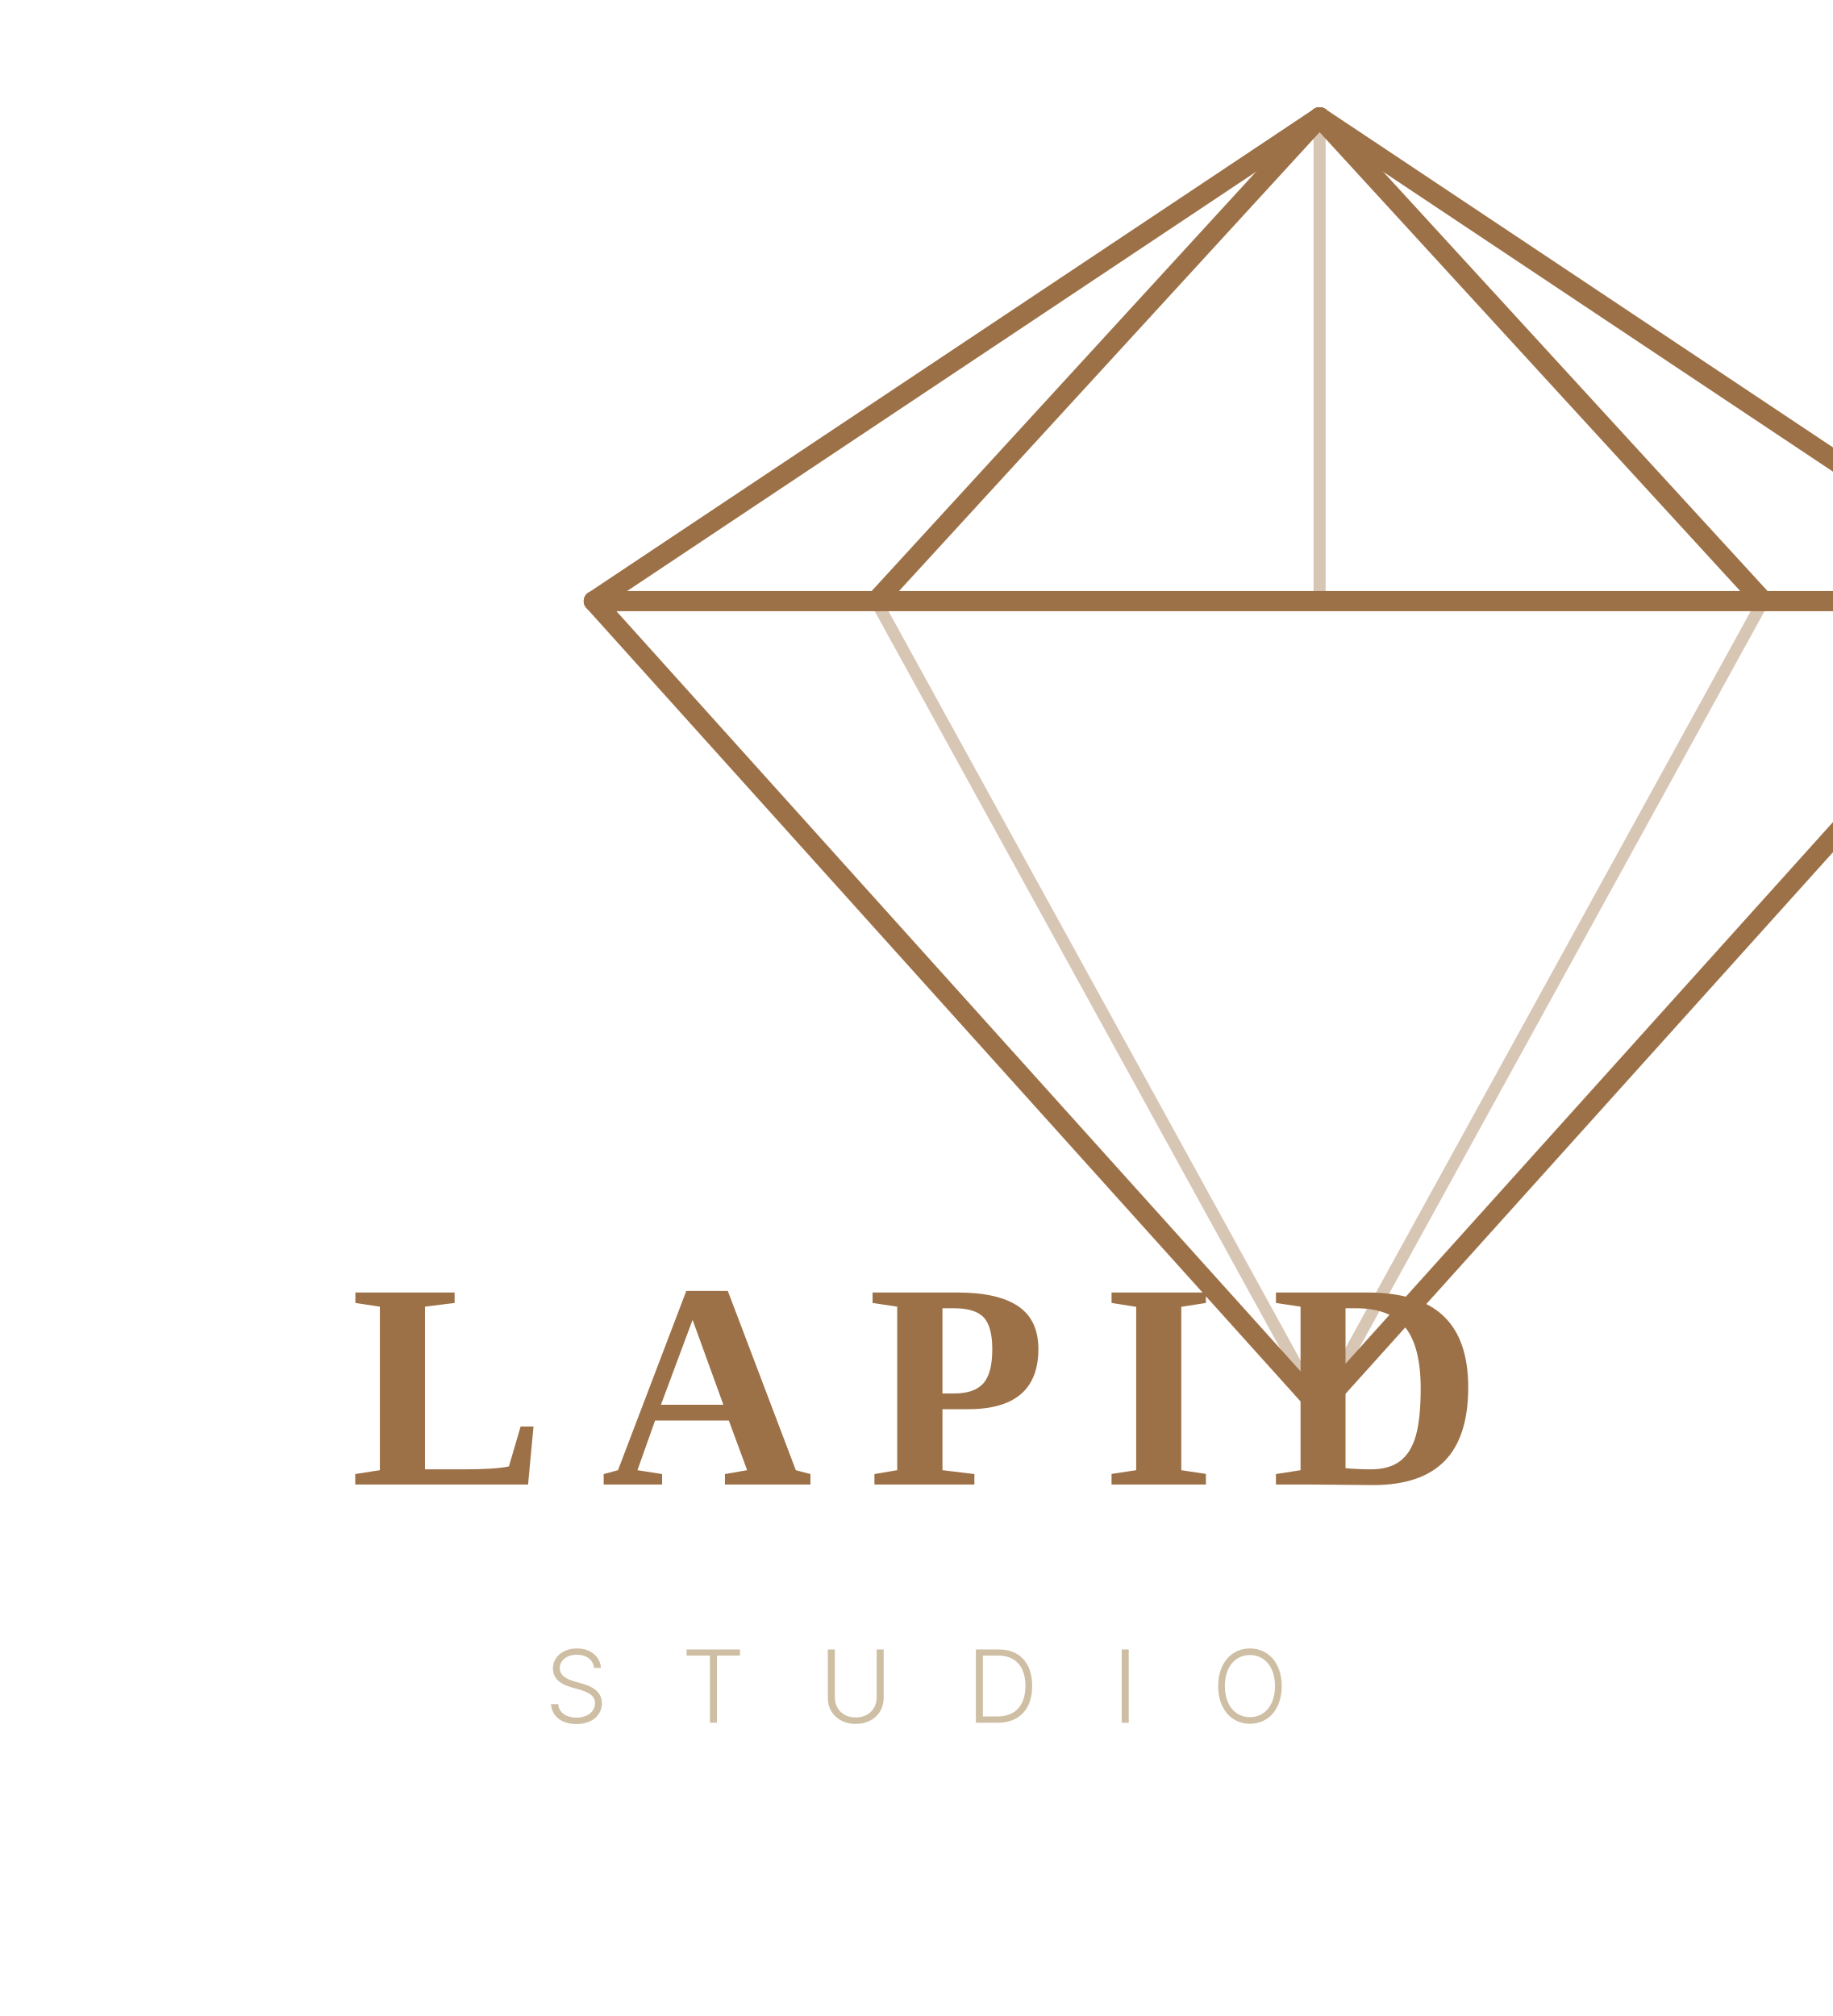
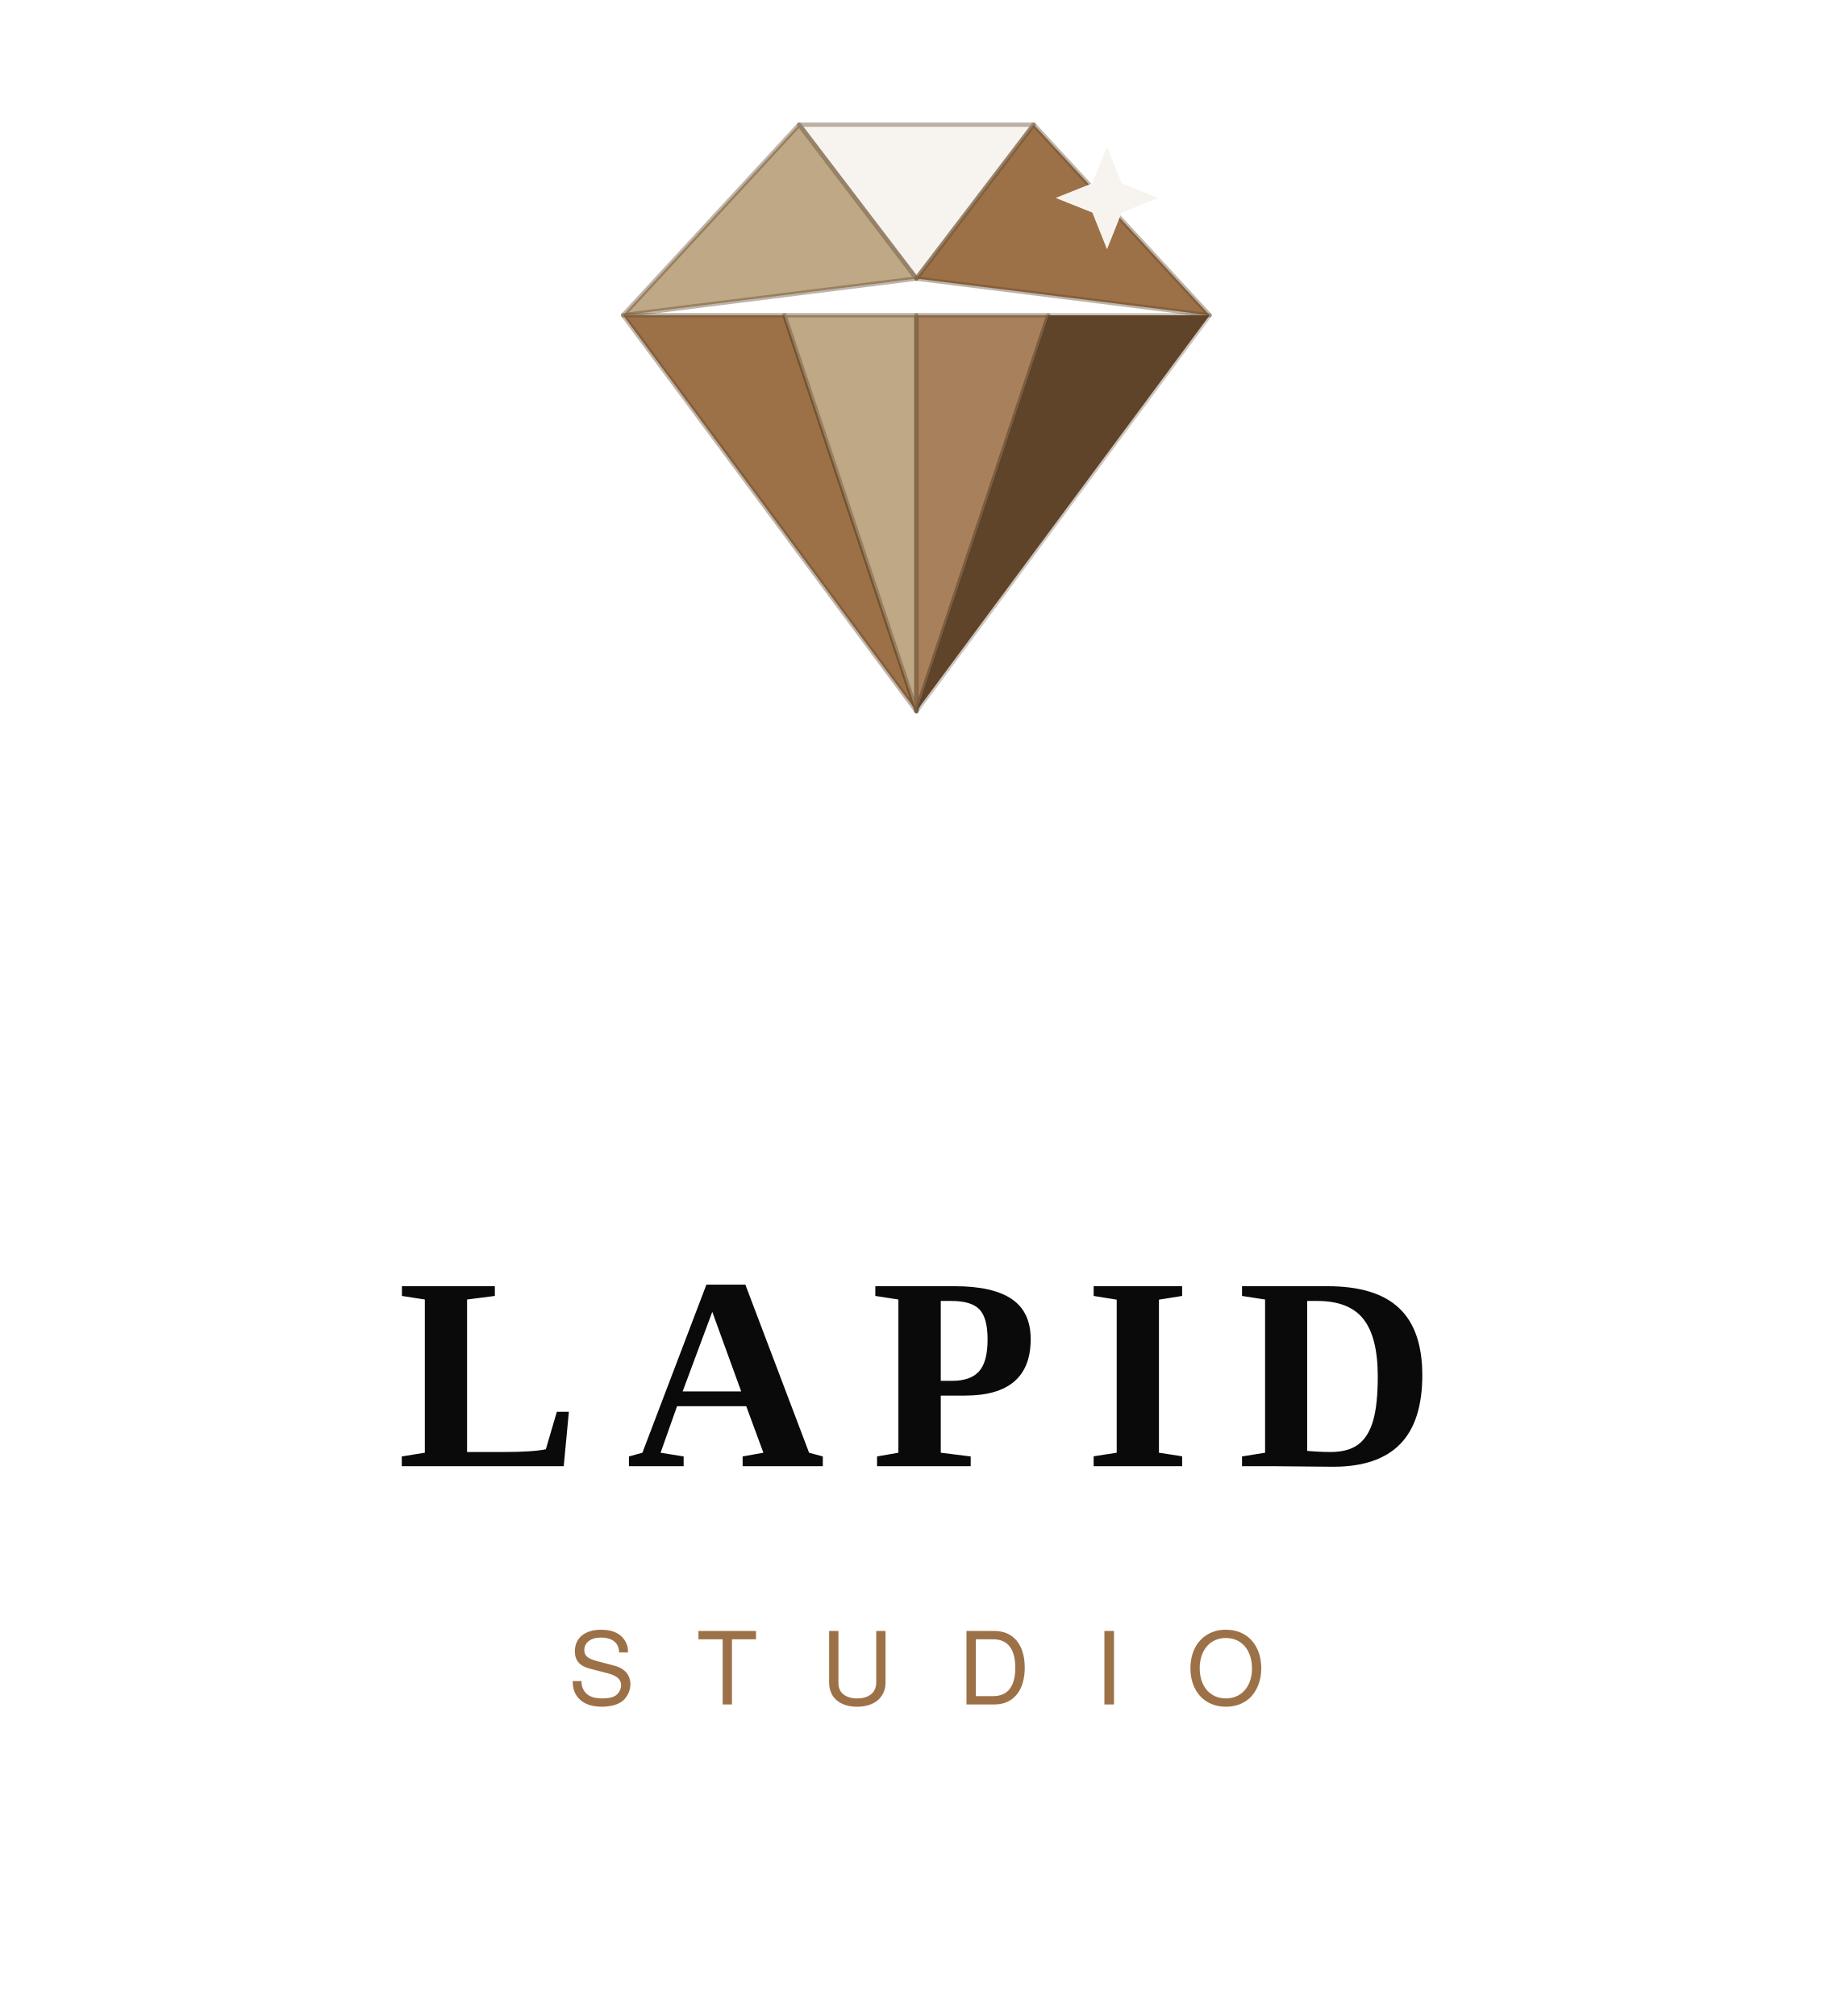
- <svg xmlns="http://www.w3.org/2000/svg" viewBox="0 0 200 220" fill="none">
-   <g transform="translate(56, 4) scale(0.44)">
-     <line x1="200" y1="20" x2="90" y2="140" stroke="#9d7147" stroke-width="5" stroke-linecap="round" />
-     <line x1="200" y1="20" x2="310" y2="140" stroke="#9d7147" stroke-width="5" stroke-linecap="round" />
-     <line x1="20" y1="140" x2="380" y2="140" stroke="#9d7147" stroke-width="5" stroke-linecap="round" />
-     <line x1="200" y1="20" x2="20" y2="140" stroke="#9d7147" stroke-width="5" stroke-linecap="round" />
-     <line x1="200" y1="20" x2="380" y2="140" stroke="#9d7147" stroke-width="5" stroke-linecap="round" />
-     <line x1="20" y1="140" x2="200" y2="340" stroke="#9d7147" stroke-width="5" stroke-linecap="round" />
-     <line x1="380" y1="140" x2="200" y2="340" stroke="#9d7147" stroke-width="5" stroke-linecap="round" />
-     <line x1="90" y1="140" x2="200" y2="340" stroke="#9d7147" stroke-width="3" stroke-linecap="round" opacity="0.4" />
-     <line x1="310" y1="140" x2="200" y2="340" stroke="#9d7147" stroke-width="3" stroke-linecap="round" opacity="0.4" />
-     <line x1="200" y1="20" x2="200" y2="140" stroke="#9d7147" stroke-width="3" stroke-linecap="round" opacity="0.4" />
+ <svg xmlns="http://www.w3.org/2000/svg" viewBox="0 0 200 220">
+   <g transform="translate(60, 4) scale(0.8)">
+     <polygon points="34,12 66,12 50,33" fill="#F7F4EF" stroke="#5F4429" stroke-width="0.6" stroke-opacity="0.4" stroke-linejoin="round" />
+     <polygon points="34,12 10,38 50,33" fill="#BEA885" stroke="#5F4429" stroke-width="0.6" stroke-opacity="0.4" stroke-linejoin="round" />
+     <polygon points="66,12 90,38 50,33" fill="#9D7147" stroke="#5F4429" stroke-width="0.6" stroke-opacity="0.4" stroke-linejoin="round" />
+     <polygon points="10,38 32,38 50,92" fill="#9D7147" stroke="#5F4429" stroke-width="0.6" stroke-opacity="0.4" stroke-linejoin="round" />
+     <polygon points="32,38 50,38 50,92" fill="#BEA885" stroke="#5F4429" stroke-width="0.6" stroke-opacity="0.4" stroke-linejoin="round" />
+     <polygon points="50,38 68,38 50,92" fill="#9D7147" fill-opacity="0.88" stroke="#5F4429" stroke-width="0.6" stroke-opacity="0.4" stroke-linejoin="round" />
+     <polygon points="68,38 90,38 50,92" fill="#5F4429" stroke="#5F4429" stroke-width="0.6" stroke-opacity="0.3" stroke-linejoin="round" />
+     <path d="M76 15 L78 20 L83 22 L78 24 L76 29 L74 24 L69 22 L74 20 Z" fill="#F7F4EF" />
  </g>
-   <text x="100" y="162" font-family="Georgia, Times New Roman, serif" font-size="32" font-weight="700" letter-spacing="6" fill="#9d7147" text-anchor="middle">LAPID</text>
-   <text x="100" y="188" font-family="Inter, Helvetica Neue, sans-serif" font-size="11" font-weight="300" letter-spacing="8" fill="#BEA885" opacity="0.75" text-anchor="middle">STUDIO</text>
+   <text x="100" y="160" font-family="'Playfair Display', Georgia, 'Times New Roman', serif" font-size="30" font-weight="600" letter-spacing="5" fill="#0A0A0A" text-anchor="middle">LAPID</text>
+   <text x="100" y="186" font-family="Helvetica, Arial, sans-serif" font-size="11" font-weight="500" letter-spacing="7" fill="#9D7147" text-anchor="middle">STUDIO</text>
</svg>
